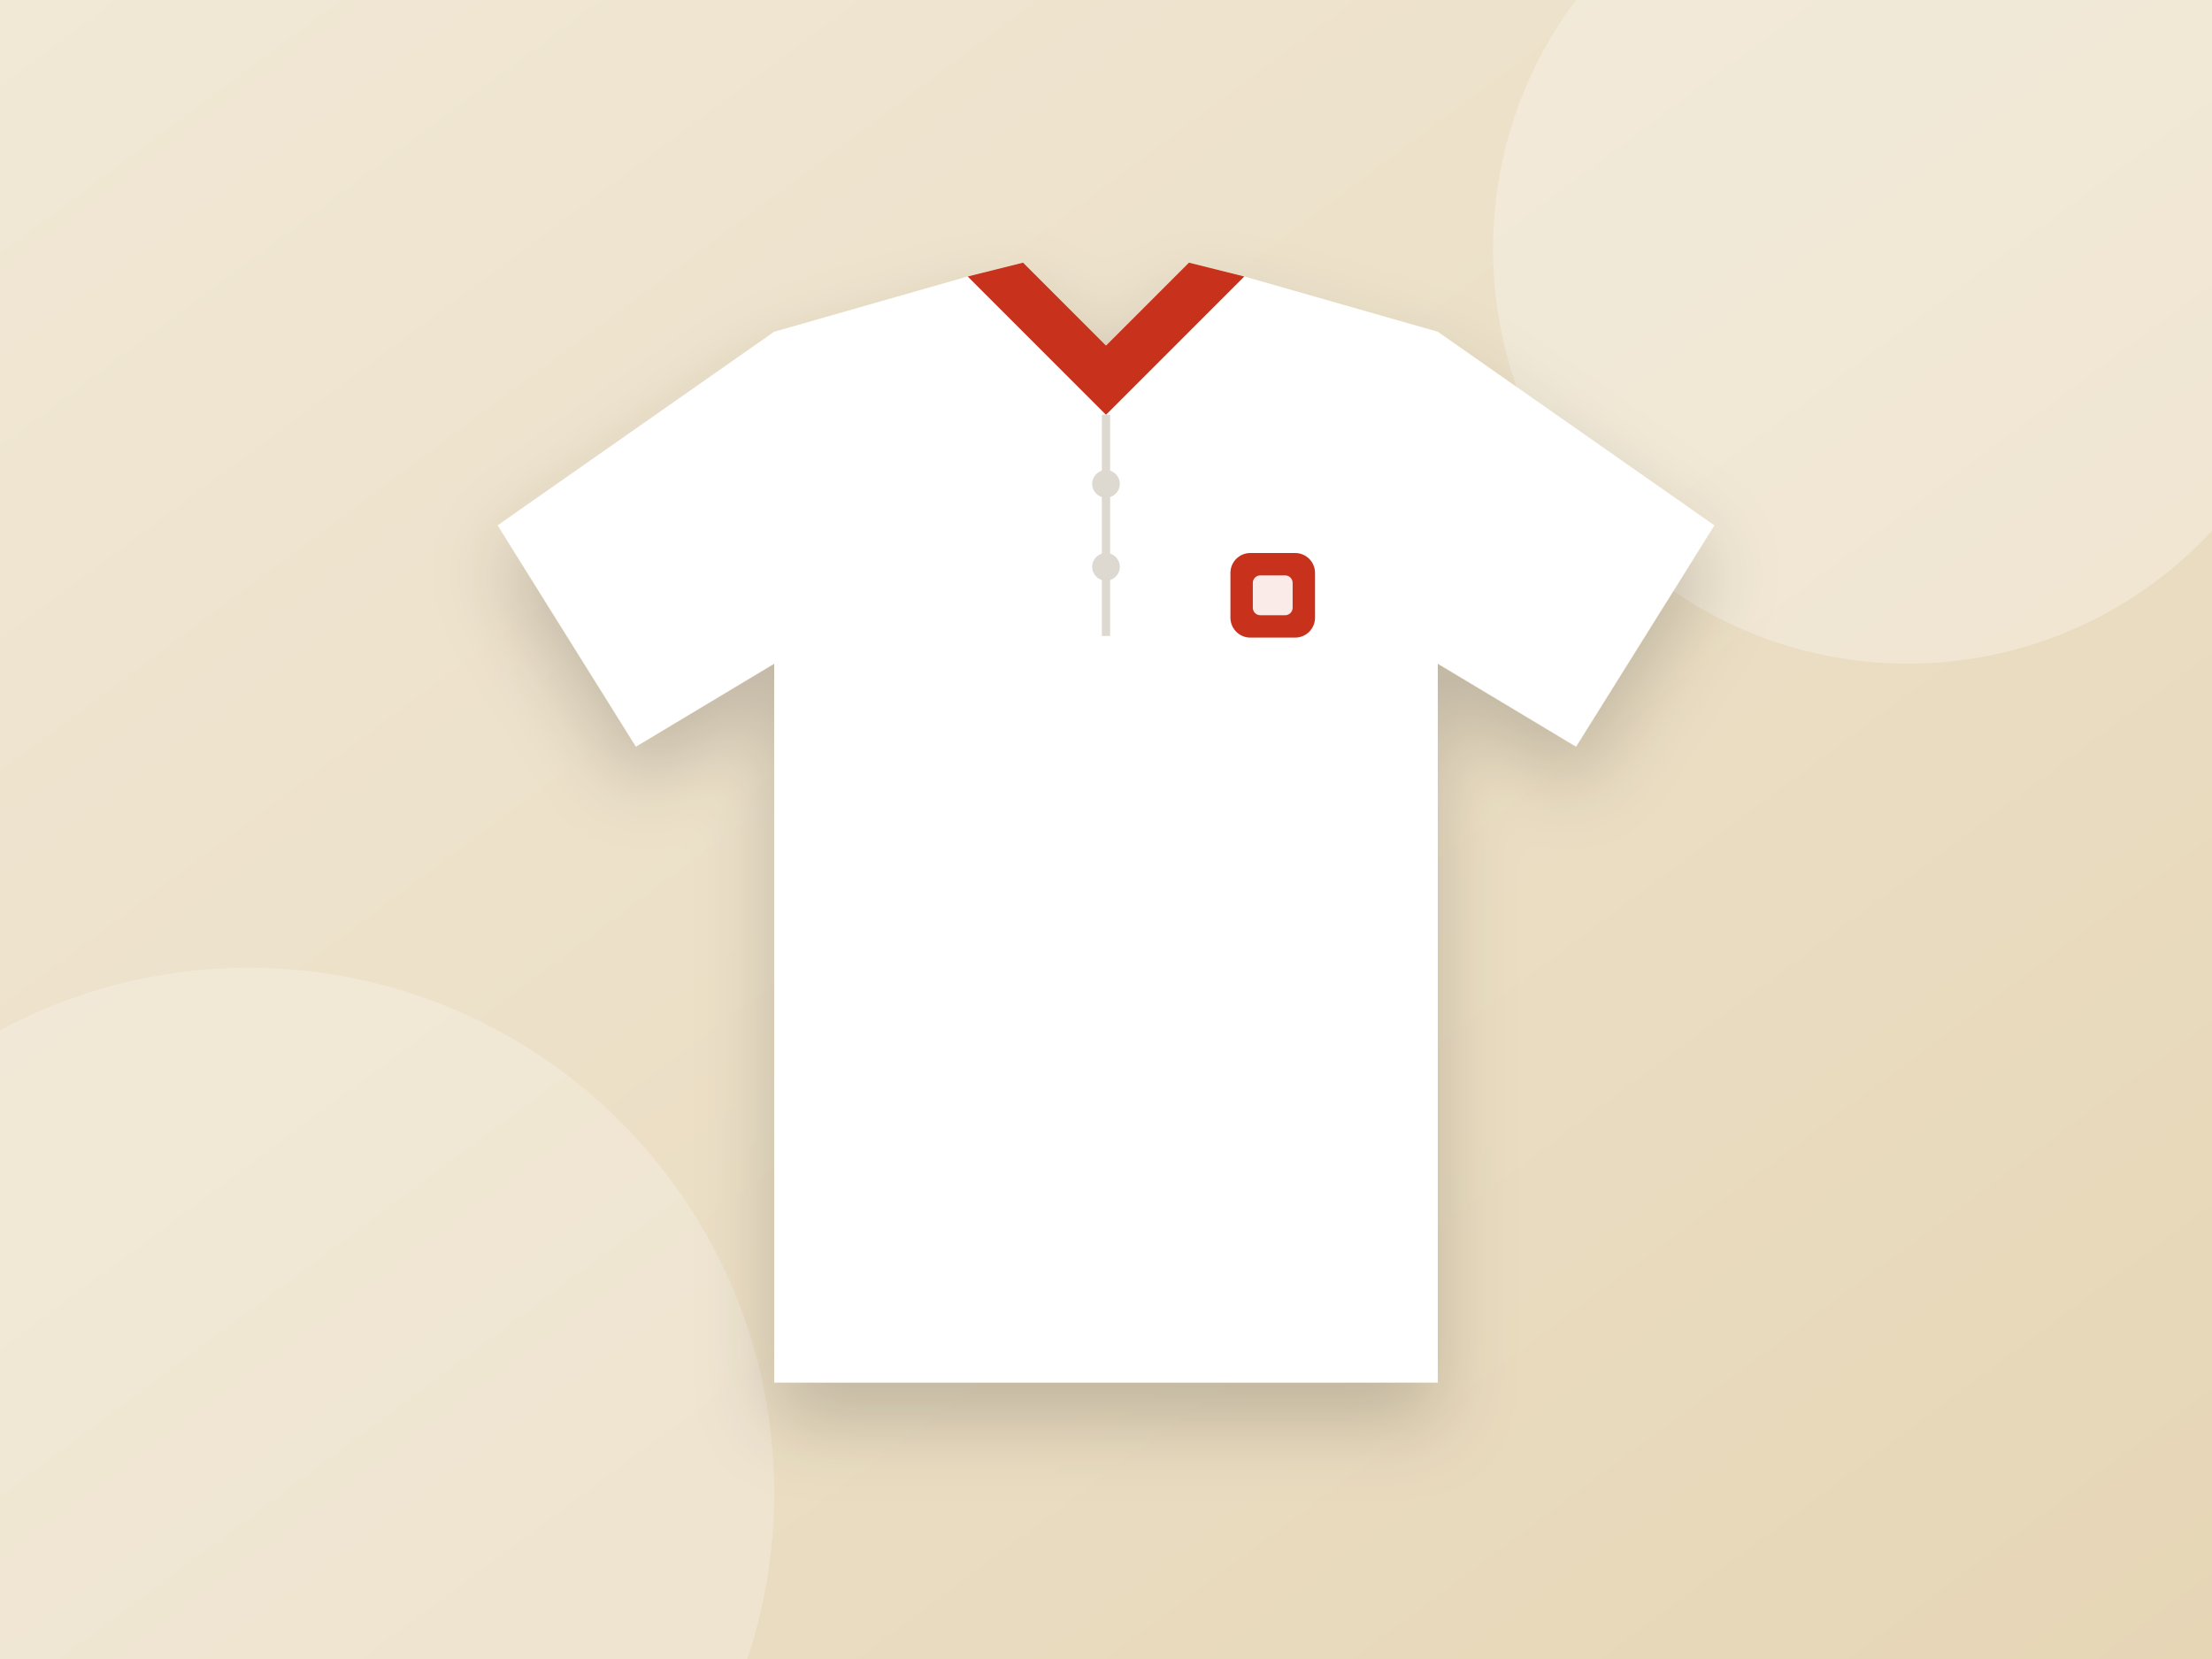
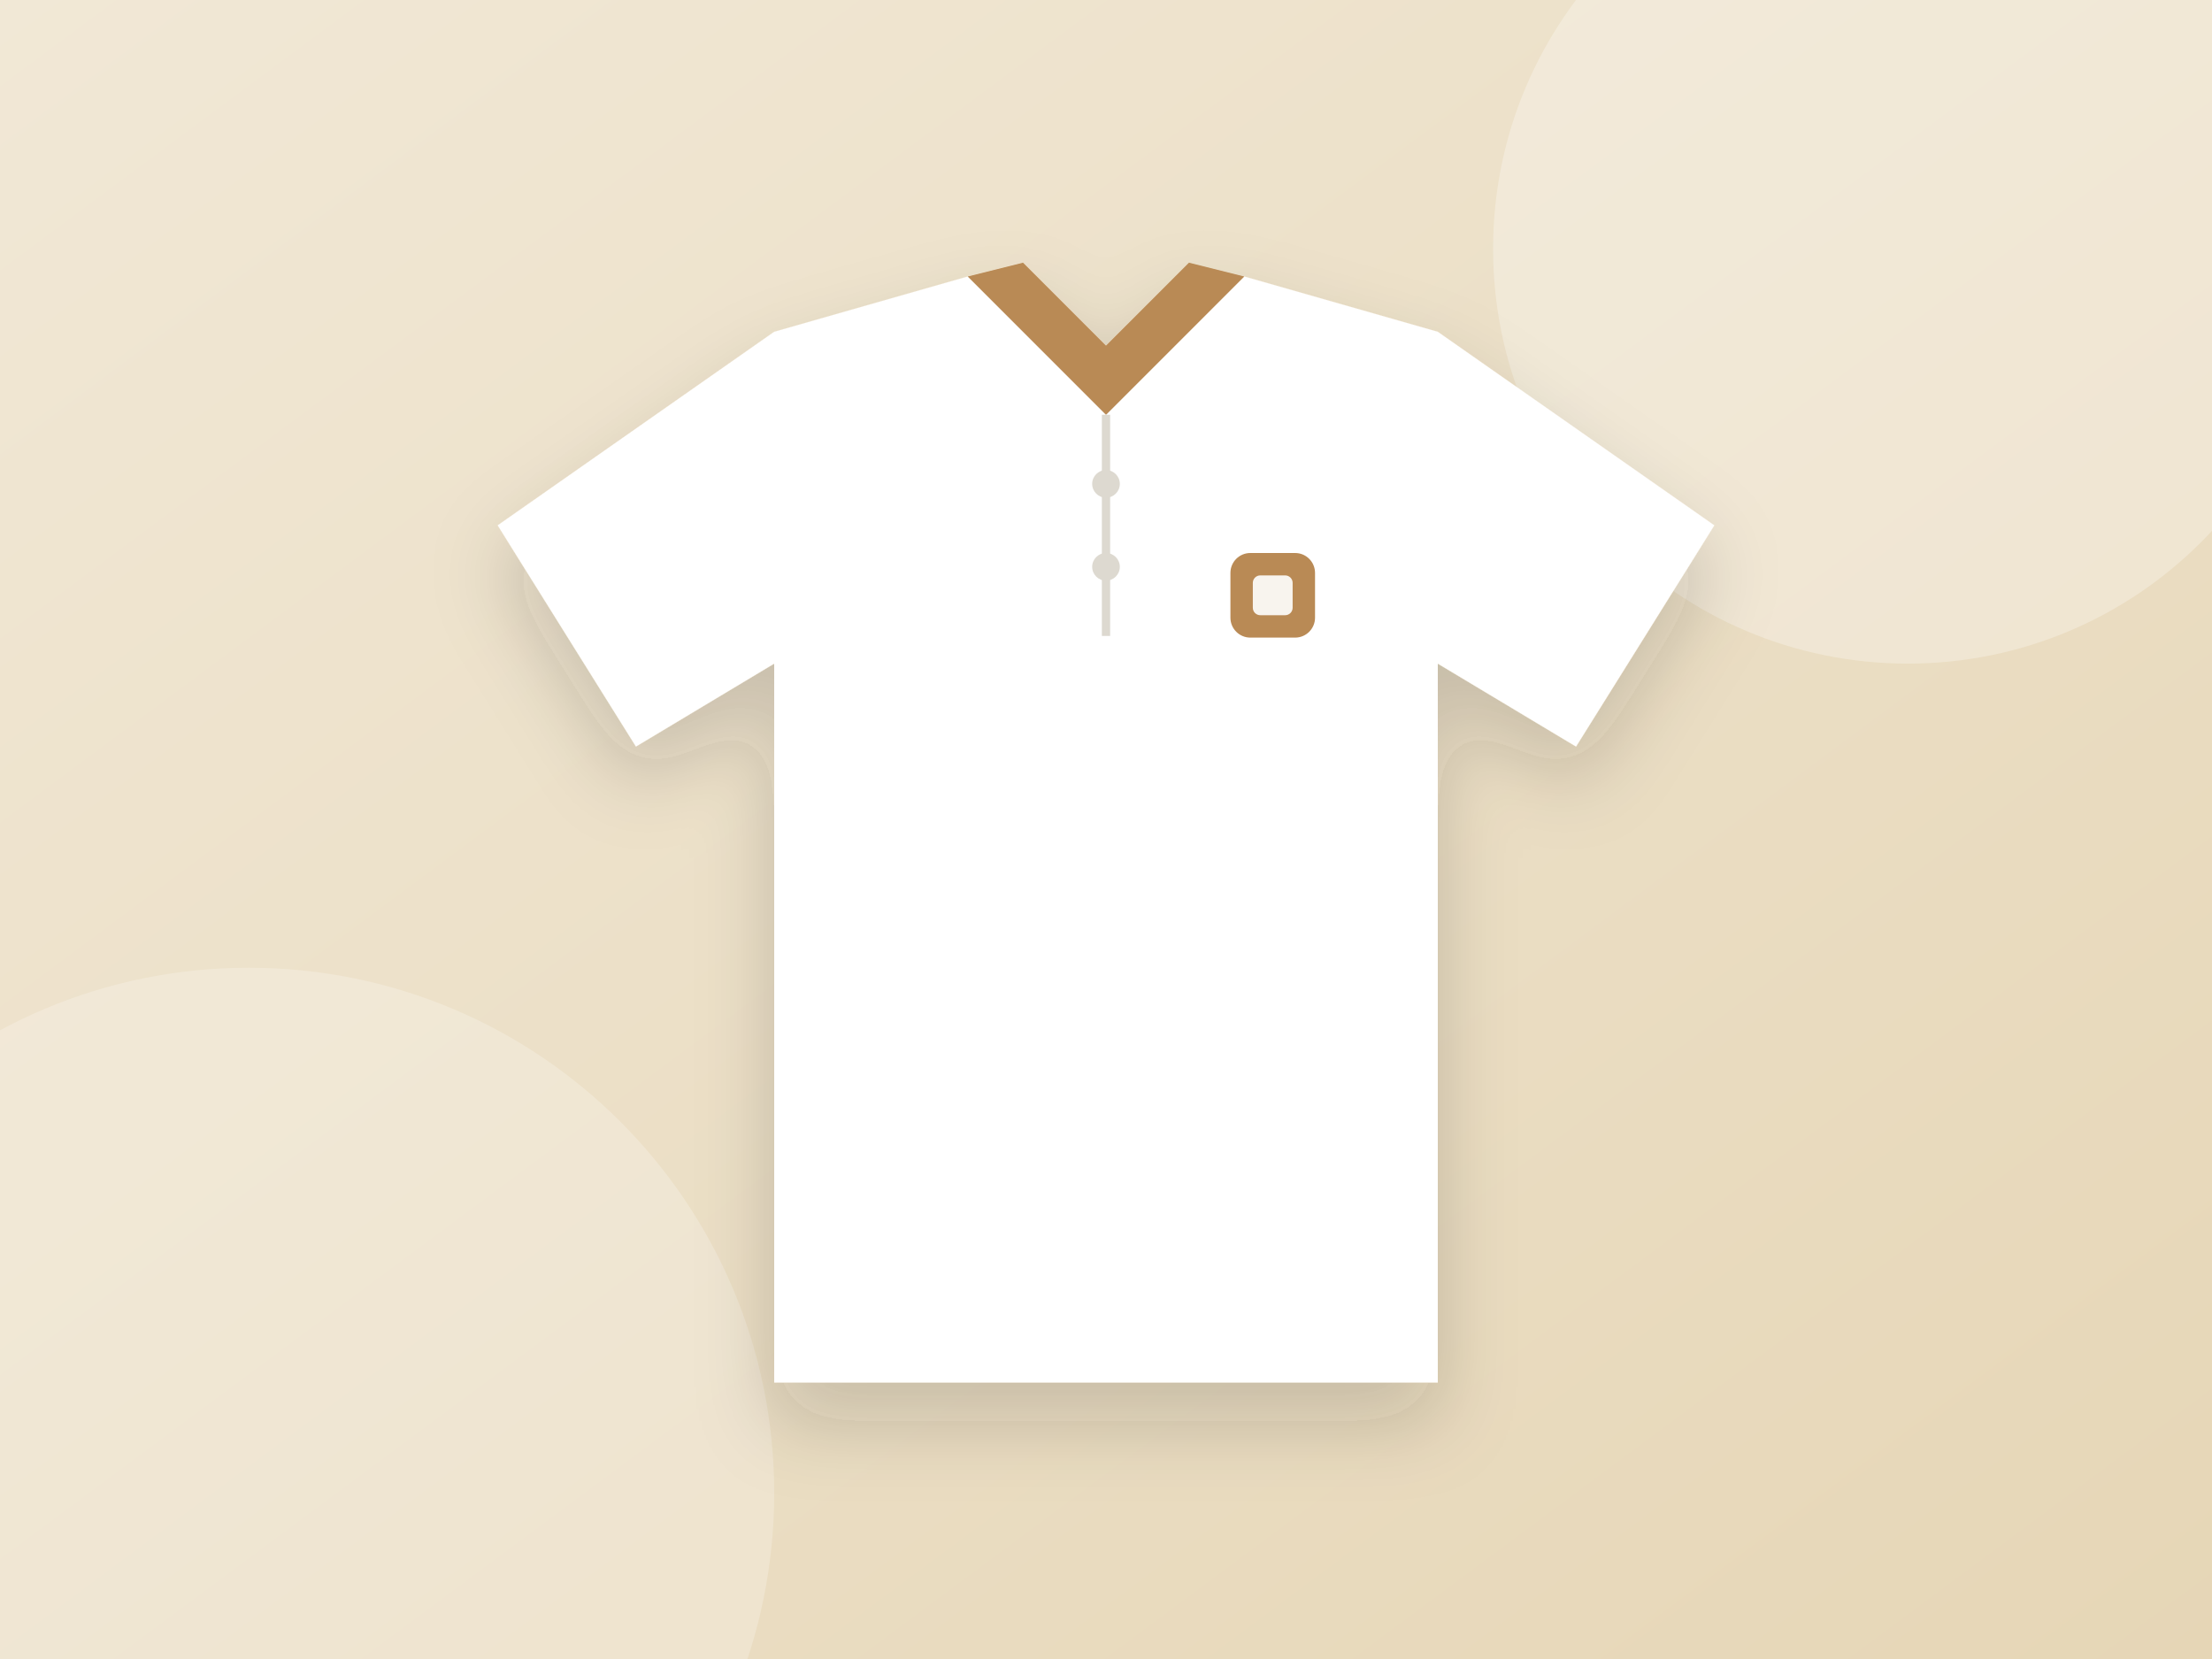
<svg xmlns="http://www.w3.org/2000/svg" viewBox="0 0 800 600" width="800" height="600">
  <defs>
    <linearGradient id="bg" x1="0" y1="0" x2="1" y2="1">
      <stop offset="0" stop-color="#F1E8D6" />
      <stop offset="1" stop-color="#E6D6B6" />
    </linearGradient>
    <filter id="sh" x="-20%" y="-20%" width="140%" height="150%">
-       <feDropShadow dx="0" dy="14" stdDeviation="14" flood-color="#16171B" flood-opacity=".18" />
+       <feDropShadow dx="0" dy="14" stdDeviation="14" flood-color="#1F2733" flood-opacity=".18" />
    </filter>
    <filter id="sh2" x="-20%" y="-20%" width="140%" height="150%">
-       <feDropShadow dx="0" dy="6" stdDeviation="6" flood-color="#16171B" flood-opacity=".16" />
+       <feDropShadow dx="0" dy="6" stdDeviation="6" flood-color="#1F2733" flood-opacity=".16" />
    </filter>
  </defs>
  <rect width="800" height="600" fill="url(#bg)" />
  <circle cx="690" cy="90" r="150" fill="#fff" opacity=".28" />
  <circle cx="90" cy="540" r="190" fill="#fff" opacity=".22" />
  <g filter="url(#sh)">
    <path d="M280 120 L350 100 L400 150 L450 100 L520 120 L620 190 L570 270 L520 240 V500 H280 V240 L230 270 L180 190 Z" fill="#fff" />
-     <path d="M350 100 L400 150 L450 100 L430 95 L400 125 L370 95 Z" fill="#C8321F" />
+     <path d="M350 100 L400 150 L450 100 L430 95 L400 125 L370 95 Z" fill="#B98A55" />
    <line x1="400" y1="150" x2="400" y2="230" stroke="#DDD9D0" stroke-width="3" />
    <circle cx="400" cy="175" r="5" fill="#DDD9D0" />
    <circle cx="400" cy="205" r="5" fill="#DDD9D0" />
    <g transform="translate(445 200) scale(0.9)">
-       <rect width="34" height="34" rx="8" fill="#C8321F" />
+       <rect width="34" height="34" rx="8" fill="#B98A55" />
      <rect x="9" y="9" width="16" height="16" rx="3" fill="#fff" opacity=".9" />
    </g>
  </g>
</svg>
